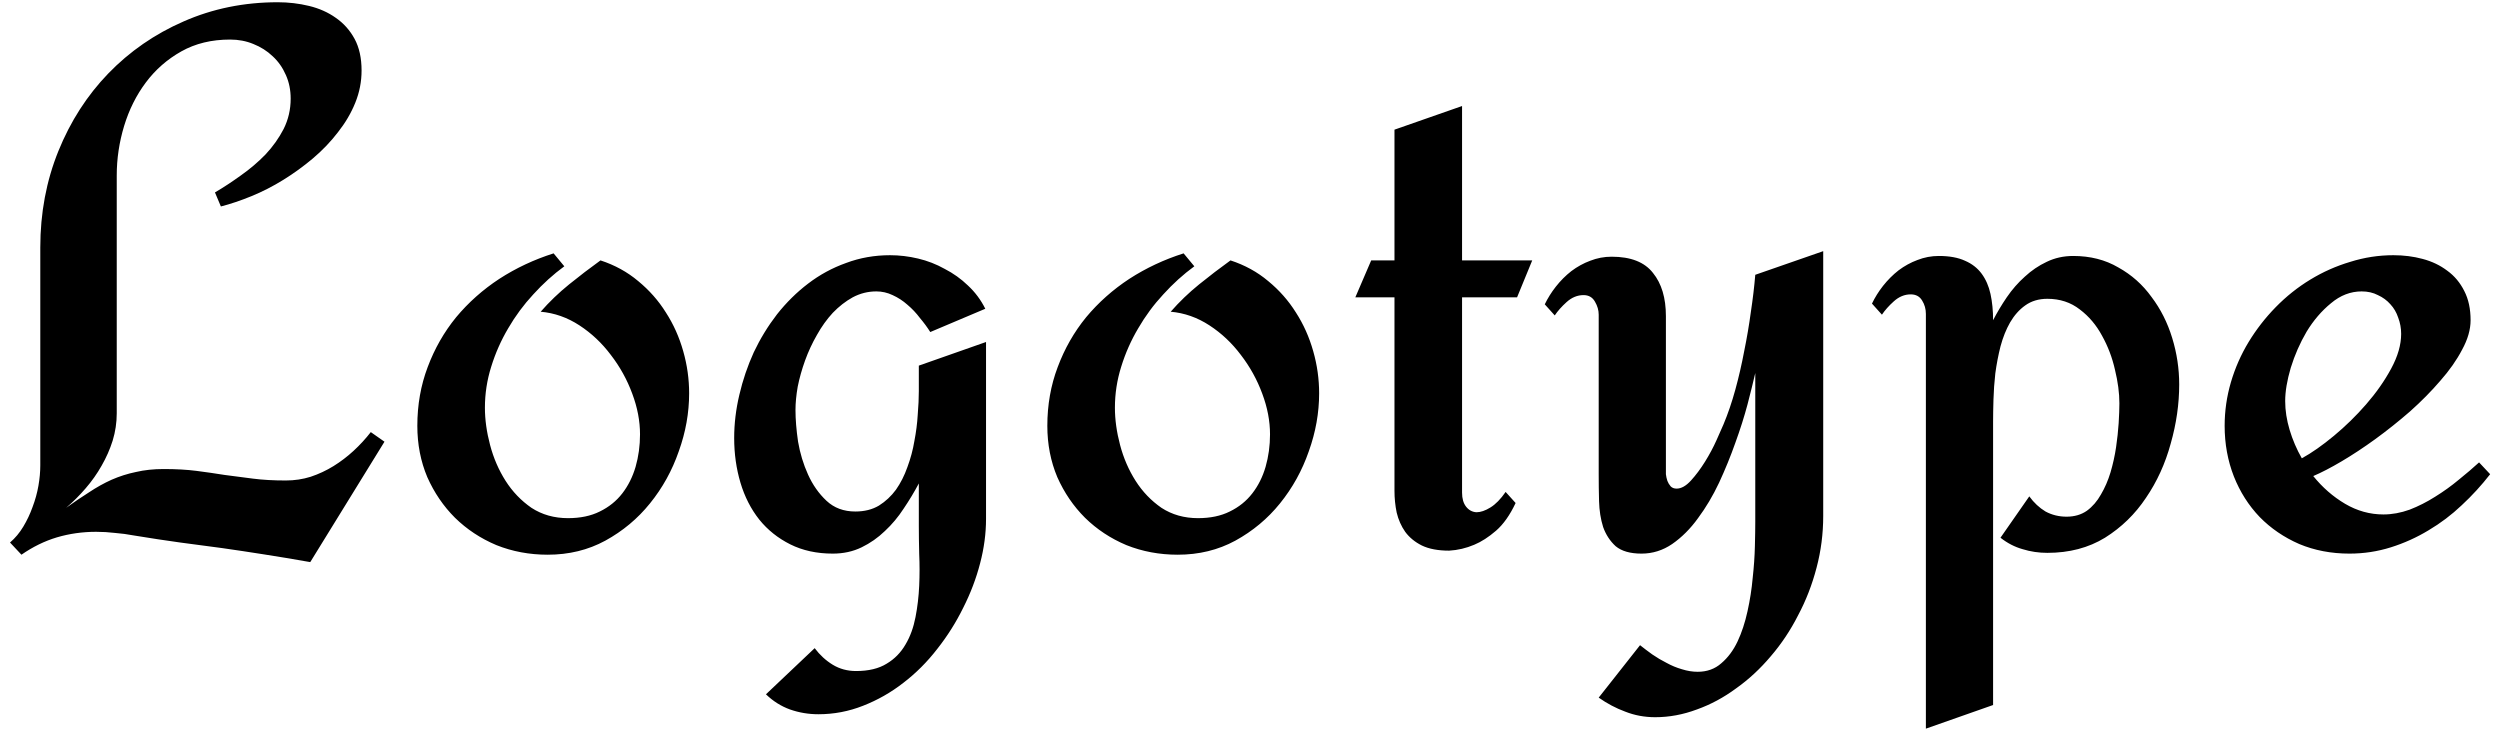
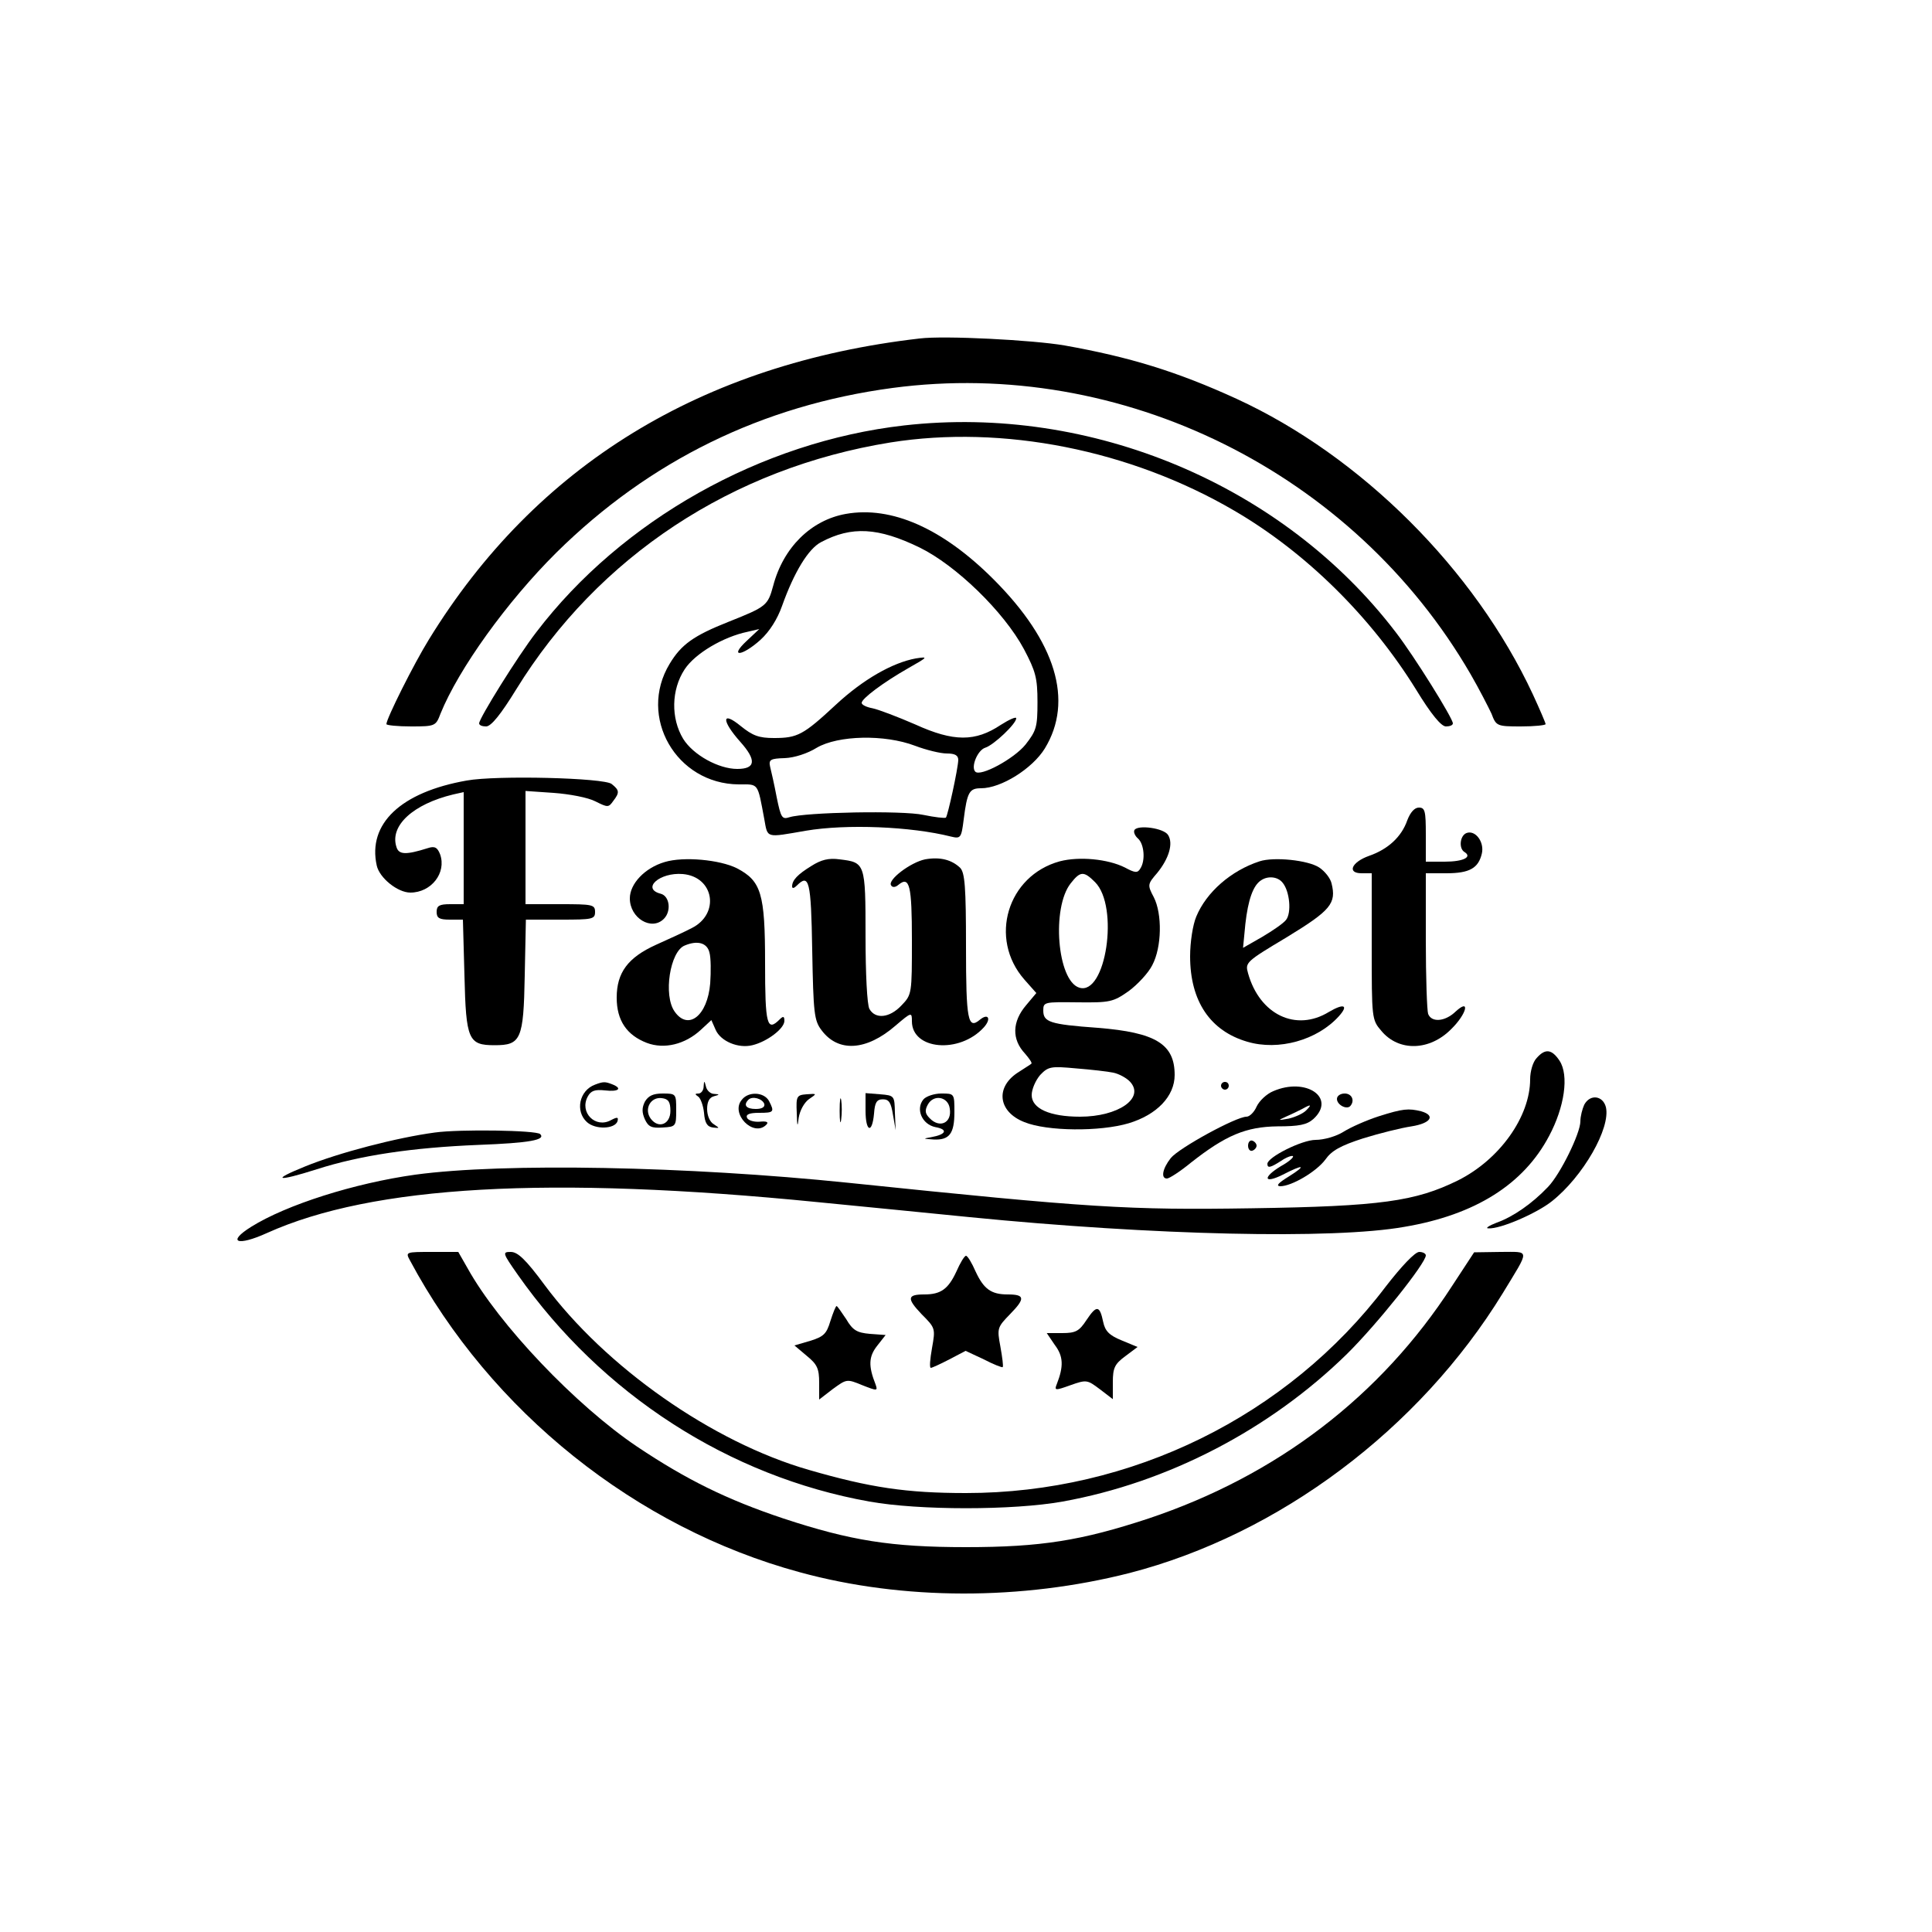
- <svg xmlns="http://www.w3.org/2000/svg" width="119" height="35" viewBox="0 0 119 35" fill="none">
-   <path d="M18.301 21.025L14.768 26.756C13.971 26.615 13.232 26.492 12.553 26.387C11.885 26.281 11.223 26.182 10.566 26.088C9.922 26.006 9.26 25.918 8.58 25.824C7.9 25.73 7.168 25.619 6.383 25.49C6.078 25.432 5.773 25.391 5.469 25.367C5.176 25.332 4.877 25.314 4.572 25.314C3.928 25.314 3.307 25.402 2.709 25.578C2.123 25.754 1.561 26.029 1.021 26.404L0.477 25.824C0.723 25.613 0.934 25.361 1.109 25.068C1.285 24.775 1.432 24.465 1.549 24.137C1.678 23.797 1.771 23.457 1.83 23.117C1.889 22.777 1.918 22.455 1.918 22.15V11.779C1.918 10.139 2.205 8.609 2.779 7.191C3.354 5.773 4.145 4.543 5.152 3.5C6.172 2.445 7.367 1.619 8.738 1.021C10.121 0.412 11.615 0.107 13.221 0.107C13.736 0.107 14.234 0.166 14.715 0.283C15.195 0.4 15.617 0.588 15.98 0.846C16.355 1.104 16.654 1.438 16.877 1.848C17.1 2.258 17.211 2.762 17.211 3.359C17.211 3.887 17.111 4.396 16.912 4.889C16.713 5.381 16.438 5.85 16.086 6.295C15.746 6.74 15.348 7.156 14.891 7.543C14.445 7.918 13.977 8.258 13.484 8.562C12.992 8.867 12.488 9.125 11.973 9.336C11.457 9.547 10.971 9.711 10.514 9.828L10.232 9.16C10.631 8.926 11.041 8.656 11.463 8.352C11.896 8.047 12.289 7.713 12.641 7.35C12.992 6.975 13.279 6.57 13.502 6.137C13.725 5.691 13.836 5.211 13.836 4.695C13.836 4.285 13.76 3.91 13.607 3.57C13.455 3.219 13.244 2.92 12.975 2.674C12.717 2.428 12.412 2.234 12.06 2.094C11.721 1.953 11.352 1.883 10.953 1.883C10.074 1.883 9.301 2.07 8.633 2.445C7.965 2.82 7.402 3.312 6.945 3.922C6.488 4.531 6.143 5.223 5.908 5.996C5.674 6.77 5.557 7.555 5.557 8.352V19.672C5.557 20.117 5.492 20.551 5.363 20.973C5.234 21.383 5.059 21.781 4.836 22.168C4.625 22.543 4.373 22.9 4.08 23.24C3.787 23.58 3.477 23.891 3.148 24.172C3.523 23.902 3.887 23.656 4.238 23.434C4.59 23.199 4.947 23 5.311 22.836C5.686 22.672 6.072 22.549 6.471 22.467C6.869 22.373 7.309 22.326 7.789 22.326C8.375 22.326 8.896 22.355 9.354 22.414C9.811 22.473 10.256 22.537 10.69 22.607C11.135 22.666 11.586 22.725 12.043 22.783C12.5 22.842 13.021 22.871 13.607 22.871C14.018 22.871 14.41 22.812 14.785 22.695C15.172 22.566 15.535 22.396 15.875 22.186C16.215 21.975 16.531 21.734 16.824 21.465C17.129 21.184 17.404 20.885 17.65 20.568L18.301 21.025ZM26.07 26.404C25.203 26.404 24.389 26.252 23.627 25.947C22.877 25.631 22.221 25.197 21.658 24.646C21.107 24.096 20.668 23.451 20.34 22.713C20.023 21.963 19.865 21.148 19.865 20.27C19.865 19.273 20.029 18.342 20.357 17.475C20.686 16.596 21.137 15.805 21.711 15.102C22.297 14.398 22.982 13.789 23.768 13.273C24.564 12.758 25.426 12.354 26.352 12.06L26.861 12.676C26.334 13.062 25.842 13.508 25.385 14.012C24.928 14.504 24.529 15.043 24.189 15.629C23.85 16.203 23.58 16.812 23.381 17.457C23.182 18.09 23.082 18.74 23.082 19.408C23.082 19.971 23.164 20.562 23.328 21.184C23.492 21.805 23.738 22.373 24.066 22.889C24.395 23.404 24.805 23.832 25.297 24.172C25.801 24.5 26.381 24.664 27.037 24.664C27.623 24.664 28.127 24.559 28.549 24.348C28.982 24.137 29.34 23.85 29.621 23.486C29.902 23.123 30.113 22.701 30.254 22.221C30.395 21.729 30.465 21.213 30.465 20.674C30.465 20.041 30.342 19.396 30.096 18.74C29.85 18.072 29.51 17.457 29.076 16.895C28.654 16.332 28.156 15.863 27.582 15.488C27.008 15.113 26.393 14.896 25.736 14.838C26.146 14.369 26.598 13.935 27.09 13.537C27.582 13.139 28.08 12.758 28.584 12.395C29.264 12.617 29.861 12.945 30.377 13.379C30.904 13.812 31.344 14.31 31.695 14.873C32.059 15.435 32.334 16.051 32.522 16.719C32.709 17.375 32.803 18.043 32.803 18.723C32.803 19.648 32.639 20.568 32.31 21.482C31.994 22.396 31.537 23.223 30.939 23.961C30.354 24.688 29.645 25.279 28.812 25.736C27.992 26.182 27.078 26.404 26.07 26.404ZM46.935 24.699C46.935 25.391 46.842 26.094 46.654 26.809C46.467 27.535 46.197 28.244 45.846 28.936C45.506 29.627 45.096 30.277 44.615 30.887C44.135 31.508 43.596 32.047 42.998 32.504C42.412 32.961 41.773 33.324 41.082 33.594C40.402 33.863 39.693 33.998 38.955 33.998C38.486 33.998 38.035 33.922 37.602 33.77C37.18 33.617 36.799 33.377 36.459 33.049L38.779 30.852C39.025 31.18 39.312 31.443 39.641 31.643C39.969 31.842 40.338 31.941 40.748 31.941C41.346 31.941 41.832 31.824 42.207 31.59C42.582 31.367 42.881 31.062 43.103 30.676C43.326 30.301 43.484 29.867 43.578 29.375C43.672 28.895 43.73 28.396 43.754 27.881C43.777 27.365 43.777 26.861 43.754 26.369C43.742 25.877 43.736 25.432 43.736 25.033V23.012C43.525 23.41 43.285 23.809 43.016 24.207C42.758 24.605 42.459 24.963 42.119 25.279C41.791 25.596 41.422 25.854 41.012 26.053C40.602 26.252 40.145 26.352 39.641 26.352C38.879 26.352 38.205 26.205 37.619 25.912C37.033 25.619 36.541 25.227 36.143 24.734C35.744 24.23 35.445 23.645 35.246 22.977C35.047 22.309 34.947 21.6 34.947 20.85C34.947 20.17 35.029 19.484 35.193 18.793C35.357 18.09 35.586 17.416 35.879 16.771C36.184 16.127 36.553 15.523 36.986 14.961C37.432 14.398 37.924 13.912 38.463 13.502C39.014 13.08 39.617 12.752 40.273 12.518C40.93 12.271 41.627 12.148 42.365 12.148C42.81 12.148 43.256 12.201 43.701 12.307C44.147 12.412 44.568 12.576 44.967 12.799C45.377 13.01 45.746 13.273 46.074 13.59C46.414 13.906 46.69 14.275 46.9 14.697L44.281 15.805C44.141 15.582 43.977 15.359 43.789 15.137C43.613 14.902 43.414 14.691 43.191 14.504C42.98 14.316 42.746 14.164 42.488 14.047C42.242 13.93 41.984 13.871 41.715 13.871C41.316 13.871 40.941 13.965 40.59 14.152C40.25 14.34 39.934 14.586 39.641 14.891C39.359 15.195 39.107 15.547 38.885 15.945C38.662 16.332 38.475 16.736 38.322 17.158C38.17 17.58 38.053 17.996 37.971 18.406C37.9 18.816 37.865 19.186 37.865 19.514C37.865 19.959 37.906 20.463 37.988 21.025C38.082 21.576 38.24 22.098 38.463 22.59C38.685 23.082 38.978 23.498 39.342 23.838C39.705 24.178 40.162 24.348 40.713 24.348C41.147 24.348 41.522 24.254 41.838 24.066C42.154 23.867 42.424 23.615 42.647 23.311C42.869 22.994 43.051 22.637 43.191 22.238C43.344 21.828 43.455 21.412 43.525 20.99C43.607 20.568 43.66 20.152 43.684 19.742C43.719 19.32 43.736 18.945 43.736 18.617V17.404L46.935 16.279V24.699ZM56.059 26.404C55.191 26.404 54.377 26.252 53.615 25.947C52.865 25.631 52.209 25.197 51.647 24.646C51.096 24.096 50.656 23.451 50.328 22.713C50.012 21.963 49.853 21.148 49.853 20.27C49.853 19.273 50.018 18.342 50.346 17.475C50.674 16.596 51.125 15.805 51.699 15.102C52.285 14.398 52.971 13.789 53.756 13.273C54.553 12.758 55.414 12.354 56.34 12.06L56.85 12.676C56.322 13.062 55.83 13.508 55.373 14.012C54.916 14.504 54.518 15.043 54.178 15.629C53.838 16.203 53.568 16.812 53.369 17.457C53.17 18.09 53.07 18.74 53.07 19.408C53.07 19.971 53.152 20.562 53.316 21.184C53.48 21.805 53.727 22.373 54.055 22.889C54.383 23.404 54.793 23.832 55.285 24.172C55.789 24.5 56.369 24.664 57.025 24.664C57.611 24.664 58.115 24.559 58.537 24.348C58.971 24.137 59.328 23.85 59.609 23.486C59.891 23.123 60.102 22.701 60.242 22.221C60.383 21.729 60.453 21.213 60.453 20.674C60.453 20.041 60.33 19.396 60.084 18.74C59.838 18.072 59.498 17.457 59.065 16.895C58.643 16.332 58.145 15.863 57.57 15.488C56.996 15.113 56.381 14.896 55.725 14.838C56.135 14.369 56.586 13.935 57.078 13.537C57.57 13.139 58.068 12.758 58.572 12.395C59.252 12.617 59.85 12.945 60.365 13.379C60.893 13.812 61.332 14.31 61.684 14.873C62.047 15.435 62.322 16.051 62.51 16.719C62.697 17.375 62.791 18.043 62.791 18.723C62.791 19.648 62.627 20.568 62.299 21.482C61.982 22.396 61.525 23.223 60.928 23.961C60.342 24.688 59.633 25.279 58.801 25.736C57.98 26.182 57.066 26.404 56.059 26.404ZM72.143 23.943C71.873 24.518 71.562 24.957 71.211 25.262C70.859 25.566 70.514 25.789 70.174 25.93C69.787 26.094 69.389 26.188 68.978 26.211C68.451 26.211 68.018 26.129 67.678 25.965C67.35 25.801 67.086 25.584 66.887 25.314C66.699 25.045 66.564 24.74 66.482 24.4C66.412 24.061 66.377 23.715 66.377 23.363V14.152H64.514L65.269 12.395H66.377V6.172L69.594 5.047V12.395H72.934L72.213 14.152H69.594V23.451C69.594 23.732 69.658 23.955 69.787 24.119C69.916 24.283 70.08 24.371 70.279 24.383C70.478 24.383 70.701 24.307 70.947 24.154C71.193 24.002 71.434 23.756 71.668 23.416L72.143 23.943ZM86.785 24.559C86.785 25.402 86.68 26.223 86.469 27.02C86.258 27.828 85.965 28.584 85.59 29.287C85.227 30.002 84.793 30.652 84.289 31.238C83.785 31.836 83.234 32.346 82.637 32.768C82.051 33.201 81.43 33.535 80.773 33.77C80.117 34.016 79.455 34.139 78.787 34.139C78.283 34.139 77.809 34.051 77.363 33.875C76.918 33.711 76.496 33.488 76.098 33.207L78.066 30.711C78.242 30.852 78.436 30.998 78.647 31.15C78.869 31.303 79.098 31.438 79.332 31.555C79.566 31.684 79.807 31.783 80.053 31.854C80.311 31.936 80.562 31.977 80.809 31.977C81.254 31.977 81.629 31.842 81.934 31.572C82.25 31.303 82.508 30.957 82.707 30.535C82.906 30.113 83.064 29.633 83.182 29.094C83.299 28.566 83.381 28.039 83.428 27.512C83.486 26.984 83.522 26.48 83.533 26C83.545 25.531 83.551 25.145 83.551 24.84V17.756C83.457 18.166 83.334 18.664 83.182 19.25C83.029 19.824 82.836 20.434 82.602 21.078C82.379 21.711 82.121 22.344 81.828 22.977C81.535 23.598 81.201 24.16 80.826 24.664C80.463 25.168 80.053 25.578 79.596 25.895C79.15 26.199 78.664 26.352 78.137 26.352C77.598 26.352 77.188 26.234 76.906 26C76.637 25.754 76.438 25.449 76.309 25.086C76.191 24.711 76.127 24.301 76.115 23.855C76.103 23.41 76.098 22.982 76.098 22.572V14.979C76.098 14.768 76.039 14.562 75.922 14.363C75.805 14.152 75.623 14.047 75.377 14.047C75.084 14.047 74.814 14.158 74.568 14.381C74.334 14.592 74.147 14.803 74.006 15.014L73.531 14.486C73.672 14.193 73.848 13.912 74.059 13.643C74.281 13.361 74.527 13.115 74.797 12.904C75.078 12.693 75.377 12.529 75.693 12.412C76.022 12.283 76.361 12.219 76.713 12.219C77.627 12.219 78.283 12.477 78.682 12.992C79.092 13.496 79.297 14.182 79.297 15.049V22.291C79.297 22.361 79.297 22.455 79.297 22.572C79.309 22.678 79.332 22.783 79.367 22.889C79.402 22.982 79.455 23.07 79.525 23.152C79.596 23.223 79.689 23.258 79.807 23.258C80.029 23.258 80.258 23.129 80.492 22.871C80.727 22.613 80.949 22.314 81.16 21.975C81.371 21.635 81.553 21.295 81.705 20.955C81.857 20.615 81.969 20.363 82.039 20.199C82.25 19.695 82.438 19.145 82.602 18.547C82.766 17.949 82.906 17.34 83.023 16.719C83.152 16.086 83.258 15.465 83.34 14.855C83.434 14.234 83.504 13.643 83.551 13.08L86.785 11.955V24.559ZM97.455 26.316C97.045 26.316 96.652 26.258 96.277 26.141C95.902 26.035 95.551 25.854 95.223 25.596L96.594 23.627C96.816 23.932 97.074 24.172 97.367 24.348C97.672 24.512 98.006 24.594 98.369 24.594C98.744 24.594 99.066 24.5 99.336 24.312C99.606 24.113 99.828 23.855 100.004 23.539C100.191 23.223 100.344 22.871 100.461 22.484C100.578 22.086 100.666 21.688 100.725 21.289C100.783 20.891 100.824 20.51 100.848 20.146C100.871 19.771 100.883 19.455 100.883 19.197C100.883 18.705 100.812 18.172 100.672 17.598C100.543 17.023 100.338 16.484 100.057 15.98C99.787 15.477 99.436 15.06 99.002 14.732C98.568 14.393 98.053 14.223 97.455 14.223C97.045 14.223 96.693 14.328 96.4 14.539C96.119 14.738 95.879 15.008 95.68 15.348C95.492 15.676 95.34 16.057 95.223 16.49C95.117 16.912 95.035 17.34 94.977 17.773C94.93 18.195 94.9 18.611 94.889 19.021C94.877 19.42 94.871 19.766 94.871 20.059V33.559L91.672 34.684V14.943C91.672 14.709 91.613 14.498 91.496 14.31C91.379 14.111 91.197 14.012 90.951 14.012C90.658 14.012 90.389 14.123 90.143 14.346C89.908 14.557 89.721 14.768 89.58 14.979L89.106 14.451C89.246 14.158 89.422 13.877 89.633 13.607C89.856 13.326 90.102 13.08 90.371 12.869C90.652 12.658 90.951 12.494 91.268 12.377C91.596 12.248 91.936 12.184 92.287 12.184C92.791 12.184 93.207 12.26 93.535 12.412C93.863 12.553 94.127 12.758 94.326 13.027C94.525 13.297 94.666 13.619 94.748 13.994C94.83 14.369 94.871 14.785 94.871 15.242C95.059 14.879 95.275 14.516 95.522 14.152C95.779 13.777 96.066 13.449 96.383 13.168C96.699 12.875 97.045 12.641 97.42 12.465C97.807 12.277 98.228 12.184 98.686 12.184C99.494 12.184 100.209 12.365 100.83 12.729C101.463 13.08 101.99 13.549 102.412 14.135C102.846 14.709 103.174 15.359 103.396 16.086C103.619 16.812 103.73 17.551 103.73 18.301C103.73 19.227 103.596 20.164 103.326 21.113C103.068 22.062 102.676 22.924 102.148 23.697C101.633 24.471 100.982 25.104 100.197 25.596C99.412 26.076 98.498 26.316 97.455 26.316ZM118.531 22.572C118.121 23.1 117.67 23.592 117.178 24.049C116.697 24.506 116.17 24.904 115.596 25.244C115.033 25.584 114.436 25.854 113.803 26.053C113.17 26.252 112.514 26.352 111.834 26.352C110.967 26.352 110.17 26.199 109.443 25.895C108.717 25.578 108.09 25.15 107.562 24.611C107.035 24.061 106.625 23.416 106.332 22.678C106.039 21.928 105.893 21.125 105.893 20.27C105.893 19.566 105.992 18.875 106.191 18.195C106.391 17.516 106.672 16.877 107.035 16.279C107.398 15.682 107.826 15.131 108.318 14.627C108.822 14.111 109.373 13.672 109.971 13.309C110.568 12.945 111.201 12.664 111.869 12.465C112.537 12.254 113.223 12.148 113.926 12.148C114.418 12.148 114.881 12.207 115.314 12.324C115.76 12.441 116.152 12.629 116.492 12.887C116.832 13.133 117.102 13.455 117.301 13.854C117.5 14.24 117.6 14.703 117.6 15.242C117.6 15.688 117.465 16.156 117.195 16.648C116.938 17.141 116.592 17.633 116.158 18.125C115.736 18.617 115.256 19.104 114.717 19.584C114.178 20.053 113.627 20.492 113.064 20.902C112.514 21.301 111.98 21.652 111.465 21.957C110.949 22.262 110.498 22.496 110.111 22.66C110.545 23.199 111.049 23.639 111.623 23.979C112.197 24.318 112.807 24.488 113.451 24.488C113.861 24.488 114.277 24.412 114.699 24.26C115.121 24.096 115.525 23.891 115.912 23.645C116.311 23.398 116.686 23.129 117.037 22.836C117.4 22.543 117.723 22.268 118.004 22.01L118.531 22.572ZM114.295 15.893C114.295 15.623 114.248 15.365 114.154 15.119C114.072 14.873 113.949 14.662 113.785 14.486C113.621 14.299 113.422 14.152 113.188 14.047C112.965 13.93 112.707 13.871 112.414 13.871C111.887 13.871 111.4 14.059 110.955 14.434C110.51 14.797 110.123 15.248 109.795 15.787C109.479 16.326 109.227 16.9 109.039 17.51C108.863 18.107 108.775 18.635 108.775 19.092C108.775 19.537 108.846 19.994 108.986 20.463C109.127 20.932 109.32 21.383 109.566 21.816C110.035 21.559 110.545 21.201 111.096 20.744C111.646 20.287 112.156 19.789 112.625 19.25C113.105 18.699 113.504 18.131 113.82 17.545C114.137 16.959 114.295 16.408 114.295 15.893Z" fill="black" />
+ <svg xmlns="http://www.w3.org/2000/svg" version="1.0" width="500pt" height="500pt" viewBox="0 0 500 500" preserveAspectRatio="xMidYMid meet">
+   <g transform="translate(0,500) scale(0.1,-0.1)" fill="#000000" stroke="none">
+     <path d="M2380 4124 c-564 -65 -993 -328 -1270 -779 -39 -63 -110 -205 -110 -219 0 -3 29 -6 64 -6 62 0 64 1 76 33 47 116 172 290 300 417 241 238 533 381 870 426 593 79 1193 -218 1496 -741 22 -38 46 -85 54 -102 12 -32 14 -33 76 -33 35 0 64 3 64 6 0 3 -15 38 -33 77 -151 324 -445 617 -767 765 -153 70 -276 108 -445 138 -81 14 -311 26 -375 18z" />
+     <path d="M2340 3899 c-370 -42 -731 -245 -952 -535 -48 -62 -148 -223 -148 -236 0 -5 8 -8 18 -8 13 0 38 31 78 96 212 344 559 573 969 639 290 46 620 -19 890 -177 185 -108 353 -274 470 -463 39 -64 65 -95 77 -95 10 0 18 3 18 8 0 13 -100 174 -148 236 -291 381 -788 590 -1272 535z" />
+     <path d="M2189 3670 c-90 -16 -162 -87 -188 -186 -14 -51 -17 -54 -115 -93 -91 -36 -123 -59 -153 -109 -83 -137 17 -311 179 -312 52 0 48 6 66 -90 9 -50 3 -48 107 -30 106 18 273 11 376 -15 25 -6 27 -4 33 44 9 72 15 81 45 81 52 0 133 51 165 103 75 123 29 276 -133 438 -132 132 -264 190 -382 169z m191 -87 c94 -46 218 -166 270 -263 30 -57 35 -74 35 -137 0 -65 -3 -74 -31 -110 -30 -37 -117 -84 -130 -70 -12 12 6 56 26 62 22 7 80 62 80 76 0 5 -18 -3 -40 -17 -66 -44 -122 -44 -221 1 -46 20 -96 39 -111 42 -16 3 -28 9 -28 14 0 11 56 53 121 90 51 29 52 30 19 25 -60 -11 -136 -54 -207 -120 -84 -78 -99 -86 -160 -86 -39 0 -55 6 -86 31 -50 41 -50 14 -1 -41 42 -47 40 -70 -8 -70 -48 0 -114 36 -140 78 -32 53 -31 127 4 180 27 41 100 84 163 97 l30 7 -33 -31 c-46 -43 -12 -40 36 3 24 22 44 54 56 88 31 87 68 148 101 165 79 42 148 38 255 -14z m-12 -513 c29 -11 66 -20 82 -20 22 0 30 -5 30 -17 -1 -24 -27 -143 -32 -149 -3 -2 -29 1 -58 7 -54 12 -306 7 -347 -6 -19 -6 -22 -2 -33 52 -6 32 -14 67 -17 79 -4 18 1 21 38 22 25 1 59 12 83 27 55 32 175 35 254 5z" />
+     <path d="M1208 2980 c-171 -30 -257 -112 -233 -220 7 -32 54 -70 87 -70 54 0 94 51 77 99 -7 18 -14 22 -32 16 -57 -18 -75 -17 -81 3 -18 55 43 111 147 136 l27 6 0 -145 0 -145 -35 0 c-28 0 -35 -4 -35 -20 0 -16 7 -20 34 -20 l34 0 4 -145 c4 -166 10 -180 78 -180 68 0 75 14 78 180 l3 145 90 0 c82 0 89 1 89 20 0 19 -7 20 -90 20 l-90 0 0 146 0 147 73 -5 c41 -3 89 -12 108 -22 32 -16 34 -16 46 1 17 22 16 28 -4 44 -19 16 -298 23 -375 9z" />
+     <path d="M3642 2877 c-15 -43 -50 -75 -99 -92 -45 -16 -58 -45 -19 -45 l26 0 0 -189 c0 -187 0 -190 25 -219 45 -54 125 -52 181 5 40 39 50 81 11 45 -27 -26 -62 -29 -71 -6 -3 9 -6 94 -6 190 l0 174 53 0 c60 0 83 13 92 51 7 30 -17 62 -40 53 -17 -7 -20 -40 -5 -49 21 -13 -3 -25 -51 -25 l-49 0 0 70 c0 61 -2 70 -18 70 -11 0 -22 -12 -30 -33z" />
+     <path d="M2936 2852 c-3 -5 1 -15 9 -22 16 -14 20 -57 6 -78 -7 -12 -14 -11 -40 3 -44 22 -118 29 -168 16 -136 -37 -185 -200 -92 -306 l31 -35 -26 -31 c-37 -43 -38 -89 -3 -126 11 -13 19 -24 16 -26 -2 -2 -17 -11 -32 -21 -62 -38 -55 -103 14 -130 59 -24 196 -25 270 -3 73 22 119 70 119 125 0 80 -49 110 -199 122 -125 9 -141 15 -141 45 0 22 3 22 89 21 84 -1 92 1 132 29 23 17 51 47 61 67 25 47 26 133 4 176 -17 32 -16 34 9 63 30 37 42 76 28 98 -11 18 -78 27 -87 13z m-102 -135 c63 -63 28 -295 -41 -273 -57 18 -72 207 -22 270 25 32 34 32 63 3z m47 -493 c15 -3 35 -14 44 -24 38 -42 -31 -90 -130 -90 -78 0 -125 21 -125 56 0 15 10 38 22 52 21 22 28 23 93 17 38 -3 82 -8 96 -11z" />
+     <path d="M1720 2769 c-51 -15 -90 -56 -90 -94 0 -51 56 -85 88 -53 20 20 15 59 -8 65 -51 13 -3 56 57 51 81 -7 97 -103 23 -140 -19 -10 -61 -29 -92 -43 -73 -33 -102 -72 -102 -137 0 -59 26 -97 78 -117 45 -17 99 -4 140 34 l27 25 11 -25 c13 -30 59 -49 95 -40 38 9 83 43 83 63 0 12 -3 13 -12 4 -33 -33 -38 -15 -38 146 0 180 -10 212 -73 245 -44 22 -138 31 -187 16z m116 -234 c4 -14 4 -50 2 -80 -7 -84 -57 -123 -92 -73 -30 42 -12 156 26 171 33 14 58 7 64 -18z" />
+     <path d="M2100 2759 c-36 -22 -50 -37 -50 -53 0 -6 5 -5 12 2 32 32 37 14 40 -167 3 -163 5 -182 24 -207 43 -58 116 -54 192 12 41 35 42 35 42 11 0 -74 123 -85 186 -16 20 22 12 38 -10 20 -31 -26 -36 -2 -36 189 0 155 -3 191 -15 204 -22 21 -52 29 -91 22 -38 -8 -97 -53 -88 -67 3 -6 11 -6 19 1 29 24 35 -1 35 -143 0 -139 0 -141 -27 -169 -31 -33 -68 -36 -83 -9 -6 11 -10 91 -10 189 0 189 -1 190 -67 198 -28 4 -48 -1 -73 -17z" />
+     <path d="M3260 2771 c-74 -24 -138 -80 -164 -143 -9 -21 -16 -66 -16 -103 0 -116 52 -193 148 -221 81 -24 181 4 237 66 26 29 13 34 -26 11 -85 -52 -179 -7 -209 100 -8 28 -6 30 101 94 113 69 128 87 115 139 -3 13 -17 31 -32 41 -29 19 -117 28 -154 16z m59 -55 c19 -22 24 -79 9 -97 -7 -9 -35 -28 -62 -44 l-49 -28 6 62 c7 62 20 100 41 113 18 12 43 9 55 -6z" />
+     <path d="M3977 2262 c-10 -10 -17 -35 -17 -55 0 -97 -79 -208 -187 -262 -110 -54 -199 -67 -533 -72 -320 -5 -418 1 -1045 66 -417 43 -891 52 -1120 21 -158 -22 -334 -78 -425 -135 -64 -40 -36 -51 41 -16 273 123 730 149 1424 80 110 -11 288 -28 395 -39 475 -47 940 -58 1125 -25 183 31 308 110 374 235 40 75 52 157 27 195 -20 30 -37 32 -59 7z" />
+     <path d="M1540 2193 c-41 -15 -52 -69 -21 -97 22 -20 72 -18 79 2 3 11 0 12 -17 3 -40 -22 -82 20 -60 61 8 15 18 19 45 16 35 -4 46 5 18 16 -18 7 -23 7 -44 -1z" />
+     <path d="M1821 2188 c0 -10 -7 -18 -13 -18 -10 0 -10 -2 -1 -8 6 -4 13 -23 15 -42 2 -26 8 -36 23 -38 18 -2 18 -2 3 8 -11 6 -18 23 -18 40 0 19 6 30 18 33 15 4 15 5 0 6 -9 0 -19 9 -21 19 -4 16 -5 16 -6 0z" />
+     <path d="M3160 2190 c0 -5 5 -10 10 -10 6 0 10 5 10 10 0 6 -4 10 -10 10 -5 0 -10 -4 -10 -10z" />
+     <path d="M3295 2176 c-17 -7 -36 -25 -43 -40 -6 -14 -18 -26 -26 -26 -27 0 -175 -81 -196 -107 -22 -28 -26 -53 -10 -53 6 0 34 18 62 41 90 71 143 93 224 94 56 0 76 4 93 19 60 55 -19 109 -104 72z m85 -50 c-8 -8 -28 -17 -45 -21 -29 -5 -29 -5 -5 6 14 6 32 15 40 19 23 13 26 12 10 -4z" />
+     <path d="M1669 2149 c-8 -16 -8 -28 0 -46 9 -19 17 -23 46 -21 34 2 35 3 35 45 0 42 0 43 -35 43 -25 0 -37 -6 -46 -21z m66 -24 c0 -35 -31 -47 -51 -20 -18 25 0 57 29 53 17 -2 22 -10 22 -33z" />
+     <path d="M1920 2154 c-31 -36 30 -98 63 -65 7 7 2 10 -18 8 -15 -1 -30 4 -32 11 -3 8 7 12 31 12 39 0 41 2 26 31 -13 23 -53 25 -70 3z m58 -11 c2 -8 -6 -13 -22 -13 -25 0 -33 10 -19 24 10 10 36 3 41 -11z" />
+     <path d="M2062 2120 c1 -36 2 -39 5 -13 3 19 14 39 26 48 22 15 22 15 -6 13 -25 -2 -27 -5 -25 -48z" />
+     <path d="M2173 2125 c0 -27 2 -38 4 -22 2 15 2 37 0 50 -2 12 -4 0 -4 -28z" />
+     <path d="M2240 2126 c0 -55 17 -62 22 -8 2 29 7 37 23 37 16 0 21 -9 26 -40 l7 -40 -2 45 c-1 44 -1 45 -38 48 l-38 3 0 -45z" />
+     <path d="M2390 2155 c-21 -25 -4 -65 31 -72 33 -6 28 -19 -11 -26 -22 -4 -22 -4 6 -6 41 -2 54 15 54 71 0 48 0 48 -34 48 -18 0 -39 -7 -46 -15z m68 -24 c6 -37 -26 -52 -52 -25 -12 12 -13 20 -5 35 15 28 53 21 57 -10z" />
+     <path d="M3460 2156 c0 -15 24 -28 34 -19 13 14 5 33 -14 33 -11 0 -20 -6 -20 -14z" />
+     <path d="M4100 2141 c-5 -11 -10 -30 -10 -43 0 -31 -52 -137 -84 -170 -41 -43 -90 -77 -132 -92 -21 -8 -31 -15 -22 -15 31 -2 125 39 164 70 81 64 153 190 140 244 -8 30 -41 34 -56 6z" />
+     <path d="M3568 2111 c-31 -10 -72 -28 -91 -40 -19 -12 -51 -21 -72 -21 -36 0 -125 -45 -125 -62 0 -12 8 -10 36 8 13 9 27 14 30 12 3 -3 -11 -15 -31 -26 -48 -29 -45 -47 5 -22 54 28 63 25 15 -5 -26 -16 -34 -24 -22 -25 30 0 94 38 117 69 16 23 39 36 98 55 42 13 98 27 125 31 50 8 63 28 25 39 -33 8 -47 7 -110 -13z" />
+     <path d="M1125 2069 c-97 -13 -248 -52 -336 -88 -89 -36 -73 -40 31 -7 112 36 247 56 418 63 133 5 175 13 160 28 -10 10 -209 13 -273 4z" />
+     <path d="M3230 2035 c0 -9 5 -15 11 -13 6 2 11 8 11 13 0 5 -5 11 -11 13 -6 2 -11 -4 -11 -13z" />
+     <path d="M1061 1738 c209 -391 585 -692 1009 -807 267 -73 574 -73 853 -2 387 100 750 372 966 724 71 117 72 107 -6 107 l-68 -1 -57 -87 c-185 -286 -454 -491 -786 -602 -173 -57 -278 -74 -472 -74 -194 0 -299 17 -472 74 -147 49 -252 101 -379 186 -159 107 -358 316 -439 462 l-24 42 -68 0 c-68 0 -69 0 -57 -22z" />
+     <path d="M1340 1701 c217 -309 546 -522 910 -587 128 -23 372 -23 500 0 272 49 536 186 736 382 78 77 204 235 204 255 0 5 -8 9 -17 9 -11 0 -46 -37 -87 -90 -254 -335 -658 -534 -1086 -534 -154 0 -248 14 -407 60 -250 72 -526 266 -684 479 -48 65 -69 85 -87 85 -22 0 -22 -2 18 -59z" />
+     <path d="M2475 1709 c-21 -45 -40 -59 -83 -59 -44 0 -46 -10 -7 -51 36 -36 36 -37 27 -88 -5 -28 -7 -51 -3 -51 3 0 25 10 48 22 l42 22 47 -22 c25 -13 48 -22 49 -20 2 2 -1 25 -6 53 -9 48 -8 50 26 85 39 40 37 50 -7 50 -43 0 -62 14 -83 59 -10 23 -21 41 -25 41 -4 0 -15 -18 -25 -41z" />
+     <path d="M2149 1581 c-10 -33 -17 -40 -52 -51 l-41 -12 32 -27 c27 -22 32 -33 32 -70 l0 -43 35 27 c36 26 36 27 77 10 38 -15 40 -15 34 2 -19 48 -18 72 4 100 l22 28 -41 3 c-33 3 -44 9 -61 38 -12 18 -23 34 -25 34 -2 0 -9 -17 -16 -39z" />
+     <path d="M2812 1584 c-19 -29 -28 -34 -63 -34 l-40 0 21 -31 c22 -29 23 -55 5 -101 -7 -17 -4 -17 35 -3 42 15 44 14 76 -10 l34 -26 0 44 c0 37 5 47 32 67 l32 24 -41 17 c-32 13 -43 24 -48 48 -9 43 -17 44 -43 5z" />
+   </g>
</svg>
